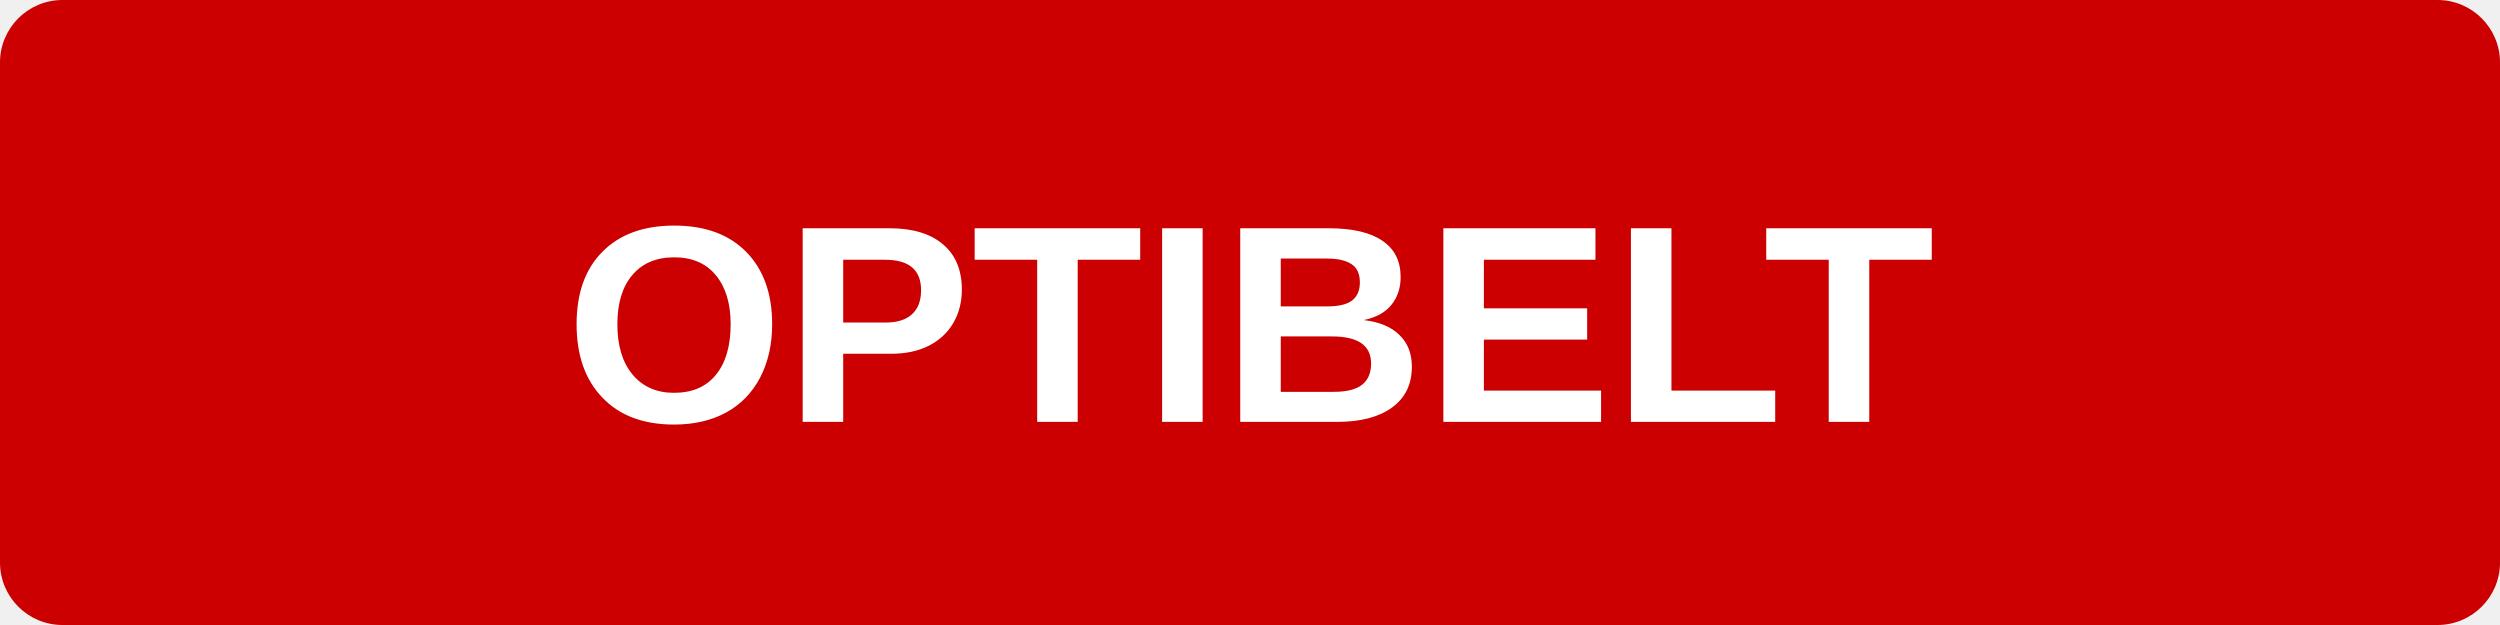
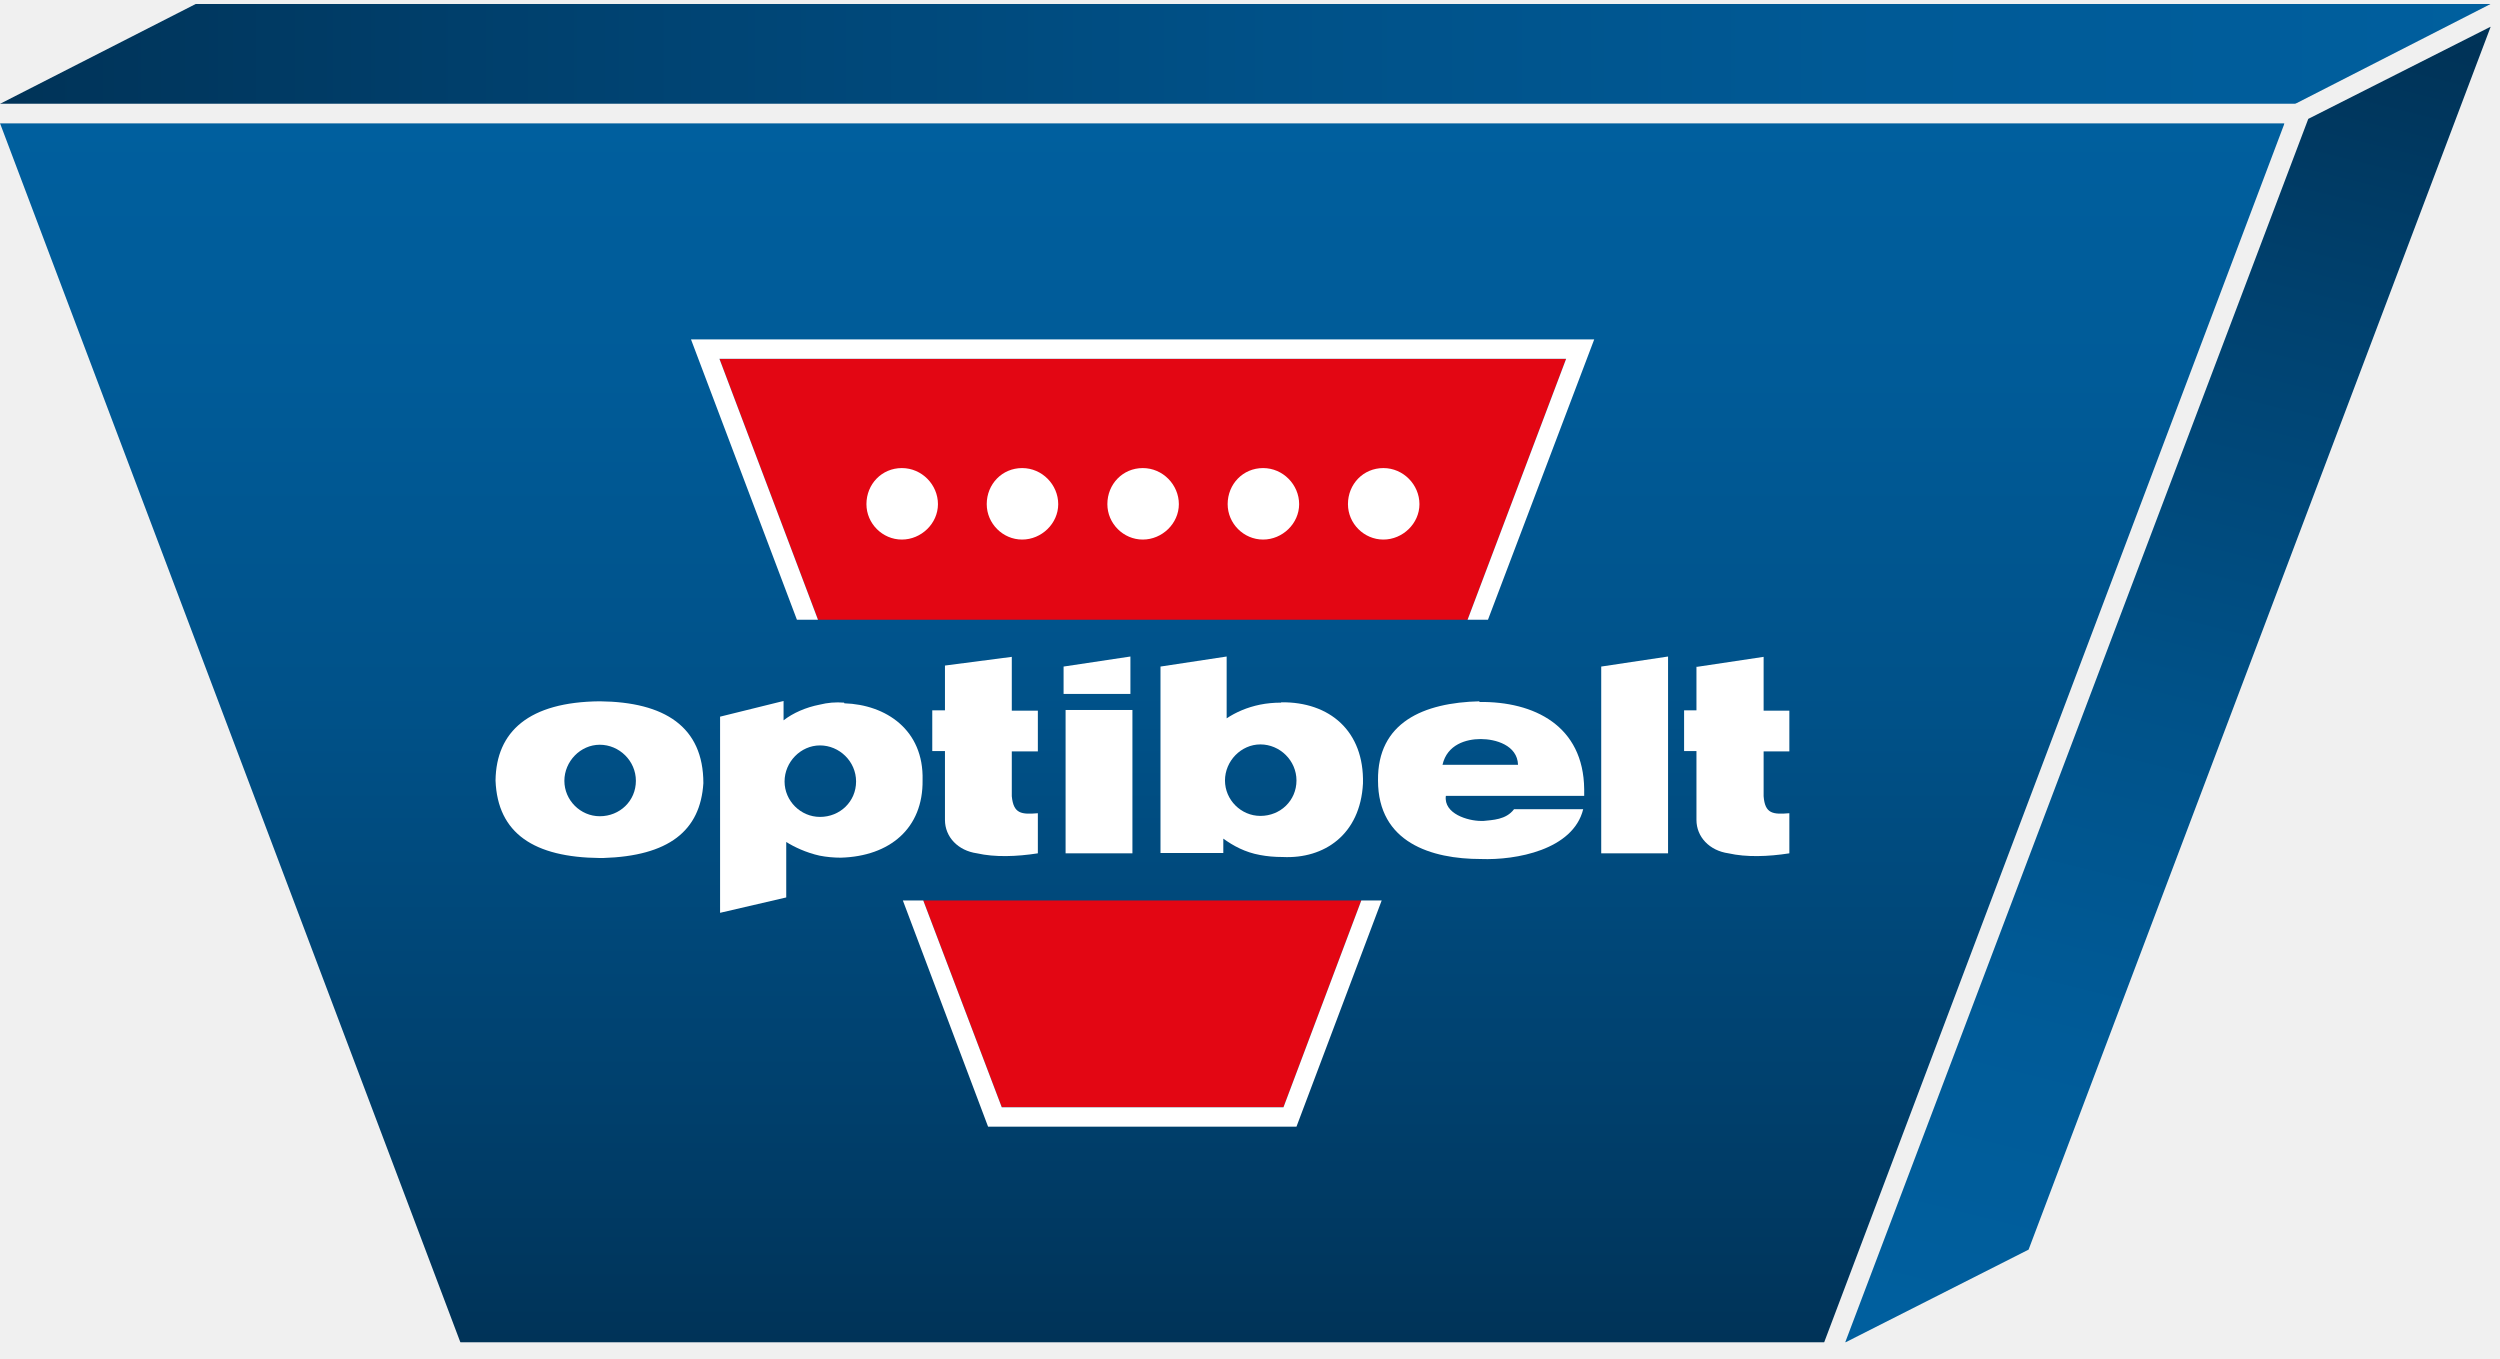
- <svg xmlns="http://www.w3.org/2000/svg" viewBox="0 0 160 40">
-   <rect fill="#CC0000" width="160" height="40" rx="4" />
-   <text x="80" y="27" font-family="Arial,sans-serif" font-size="18" font-weight="bold" fill="white" text-anchor="middle">OPTIBELT</text>
+ <svg xmlns="http://www.w3.org/2000/svg" width="127" height="69" viewBox="0 0 127 69" fill="none">
+   <mask id="mask0_110_33248" style="mask-type:luminance" maskUnits="userSpaceOnUse" x="0" y="6" width="117" height="63">
+     <path d="M0 6.26L23.391 68.2H92.664L116.055 6.26H0Z" fill="white" />
+   </mask>
+   <g mask="url(#mask0_110_33248)">
+     <path d="M116.055 6.26H0V68.2H116.055V6.26Z" fill="url(#paint0_linear_110_33248)" />
+   </g>
+   <mask id="mask1_110_33248" style="mask-type:luminance" maskUnits="userSpaceOnUse" x="0" y="0" width="127" height="6">
+     <path d="M9.947 0.2L0 5.275H116.598L126.528 0.2H9.947Z" fill="white" />
+   </mask>
+   <g mask="url(#mask1_110_33248)">
+     <path d="M126.528 0.2H0V5.275H126.528V0.2Z" fill="url(#paint1_linear_110_33248)" />
+   </g>
+   <mask id="mask2_110_33248" style="mask-type:luminance" maskUnits="userSpaceOnUse" x="93" y="1" width="34" height="68">
+     <path d="M117.26 6.039L93.733 68.2L103.052 63.481L126.528 1.354L117.26 6.039Z" fill="white" />
+   </mask>
+   <g mask="url(#mask2_110_33248)">
+     <path d="M95.669 -6.348L78.057 64.294L124.618 75.903L142.231 5.261L95.669 -6.348Z" fill="url(#paint2_linear_110_33248)" />
+   </g>
+   <path d="M57.425 33.351L54.03 33.861V35.252H57.425V33.351Z" fill="white" />
+   <path d="M48.004 33.793V36.084H47.359V38.155H48.004V41.652C48.004 42.517 48.666 43.214 49.633 43.349C50.533 43.553 51.636 43.519 52.723 43.349V41.312C51.891 41.38 51.484 41.346 51.399 40.447V38.172H52.723V36.101H51.399V33.368L48.004 33.81V33.793Z" fill="white" />
+   <path d="M86.18 33.861V36.084H85.552V38.155H86.18V41.652C86.18 42.517 86.842 43.214 87.809 43.349C88.709 43.553 89.812 43.519 90.899 43.349V41.312C90.067 41.38 89.66 41.346 89.592 40.447V38.172H90.899V36.101H89.592V33.368L86.197 33.877L86.18 33.861Z" fill="white" />
+   <path d="M57.527 36.067H54.132V43.349H57.527V36.067Z" fill="white" />
+   <path d="M81.342 43.349H84.737V33.351L81.342 33.861V43.349Z" fill="white" />
+   <path d="M75.164 35.626C72.312 35.694 69.969 36.695 70.003 39.649C70.003 42.806 72.719 43.638 75.231 43.638C76.997 43.706 79.916 43.179 80.426 41.109H76.912C76.504 41.652 75.809 41.652 75.367 41.703H75.231C74.586 41.703 73.33 41.346 73.449 40.43H80.477V40.09C80.443 36.865 77.93 35.626 75.147 35.66M75.215 38.851H73.279C73.517 37.816 74.485 37.544 75.215 37.544H75.231C75.961 37.544 77.082 37.849 77.116 38.851H75.215Z" fill="white" />
+   <path d="M30.469 35.626C26.871 35.66 25.207 37.154 25.173 39.649C25.275 42.348 27.142 43.553 30.469 43.587H30.639C33.966 43.485 35.579 42.212 35.731 39.785C35.731 36.916 33.763 35.66 30.469 35.626ZM30.469 41.465C29.485 41.465 28.67 40.65 28.67 39.666C28.67 38.681 29.485 37.833 30.469 37.833C31.454 37.833 32.303 38.647 32.303 39.666C32.303 40.684 31.488 41.465 30.469 41.465Z" fill="white" />
+   <path d="M42.878 35.694C42.453 35.66 42.046 35.694 41.639 35.796C40.943 35.931 40.281 36.22 39.805 36.593V35.609L36.58 36.407V46.371L39.941 45.59V42.772C40.315 43.01 40.943 43.315 41.639 43.468C41.978 43.536 42.368 43.57 42.708 43.57C45.203 43.502 46.901 42.076 46.867 39.632C46.934 37.069 44.999 35.796 42.895 35.728M41.656 41.499C40.671 41.499 39.856 40.684 39.856 39.7C39.856 38.715 40.671 37.867 41.656 37.867C42.64 37.867 43.489 38.681 43.489 39.7C43.489 40.718 42.674 41.499 41.656 41.499Z" fill="white" />
+   <path d="M65.08 35.694C64.707 35.694 64.35 35.728 64.011 35.796C63.349 35.931 62.772 36.186 62.314 36.492V33.351L58.953 33.861V43.332H62.144V42.602C62.636 42.959 63.247 43.298 64.011 43.434C64.368 43.502 64.741 43.536 65.165 43.536C67.27 43.638 69.103 42.399 69.239 39.802C69.307 37.137 67.542 35.643 65.08 35.677M64.028 41.448C63.044 41.448 62.229 40.633 62.229 39.649C62.229 38.664 63.044 37.816 64.028 37.816C65.013 37.816 65.861 38.63 65.861 39.649C65.861 40.667 65.046 41.448 64.028 41.448Z" fill="white" />
+   <path d="M41.554 31.484H74.552L79.56 18.227H36.546L41.554 31.484Z" fill="#E30613" />
+   <path d="M69.154 45.743H46.901L50.89 56.25H65.199L69.154 45.743Z" fill="#E30613" />
+   <path d="M35.103 17.242L40.484 31.484H41.554L36.546 18.227H79.56L74.552 31.484H75.588L80.986 17.242H35.103Z" fill="white" />
+   <path d="M50.89 56.25L46.901 45.743H45.865L50.194 57.234H65.861L70.19 45.743H69.154L65.199 56.25H50.89Z" fill="white" />
+   <path d="M44.015 25.611C44.015 26.595 44.83 27.41 45.814 27.41C46.799 27.41 47.648 26.595 47.648 25.611C47.648 24.626 46.833 23.778 45.814 23.778C44.796 23.778 44.015 24.592 44.015 25.611Z" fill="white" />
+   <path d="M50.126 25.611C50.126 26.595 50.941 27.41 51.925 27.41C52.91 27.41 53.758 26.595 53.758 25.611C53.758 24.626 52.944 23.778 51.925 23.778C50.907 23.778 50.126 24.592 50.126 25.611Z" fill="white" />
+   <path d="M56.254 25.611C56.254 26.595 57.069 27.41 58.053 27.41C59.038 27.41 59.886 26.595 59.886 25.611C59.886 24.626 59.072 23.778 58.053 23.778C57.035 23.778 56.254 24.592 56.254 25.611Z" fill="white" />
+   <path d="M62.365 25.611C62.365 26.595 63.179 27.41 64.164 27.41C65.149 27.41 65.997 26.595 65.997 25.611C65.997 24.626 65.183 23.778 64.164 23.778C63.146 23.778 62.365 24.592 62.365 25.611Z" fill="white" />
+   <path d="M68.476 25.611C68.476 26.595 69.29 27.41 70.275 27.41C71.259 27.41 72.108 26.595 72.108 25.611C72.108 24.626 71.293 23.778 70.275 23.778C69.256 23.778 68.476 24.592 68.476 25.611Z" fill="white" />
+   <defs>
+     <linearGradient id="paint0_linear_110_33248" x1="57.683" y1="68.055" x2="57.683" y2="6.115" gradientUnits="userSpaceOnUse">
+       <stop stop-color="#003358" />
+       <stop offset="0.2" stop-color="#00406D" />
+       <stop offset="0.51" stop-color="#005188" />
+       <stop offset="0.79" stop-color="#005B98" />
+       <stop offset="1" stop-color="#005F9E" />
+     </linearGradient>
+     <linearGradient id="paint1_linear_110_33248" x1="0.371" y1="2.122" x2="126.899" y2="2.122" gradientUnits="userSpaceOnUse">
+       <stop stop-color="#003358" />
+       <stop offset="0.2" stop-color="#00406D" />
+       <stop offset="0.51" stop-color="#005188" />
+       <stop offset="0.79" stop-color="#005B98" />
+       <stop offset="1" stop-color="#005F9E" />
+     </linearGradient>
+     <linearGradient id="paint2_linear_110_33248" x1="101.286" y1="67.826" x2="117.955" y2="0.973" gradientUnits="userSpaceOnUse">
+       <stop stop-color="#005F9E" />
+       <stop offset="0.22" stop-color="#005B98" />
+       <stop offset="0.48" stop-color="#005289" />
+       <stop offset="0.78" stop-color="#004270" />
+       <stop offset="1" stop-color="#003358" />
+     </linearGradient>
+   </defs>
</svg>
